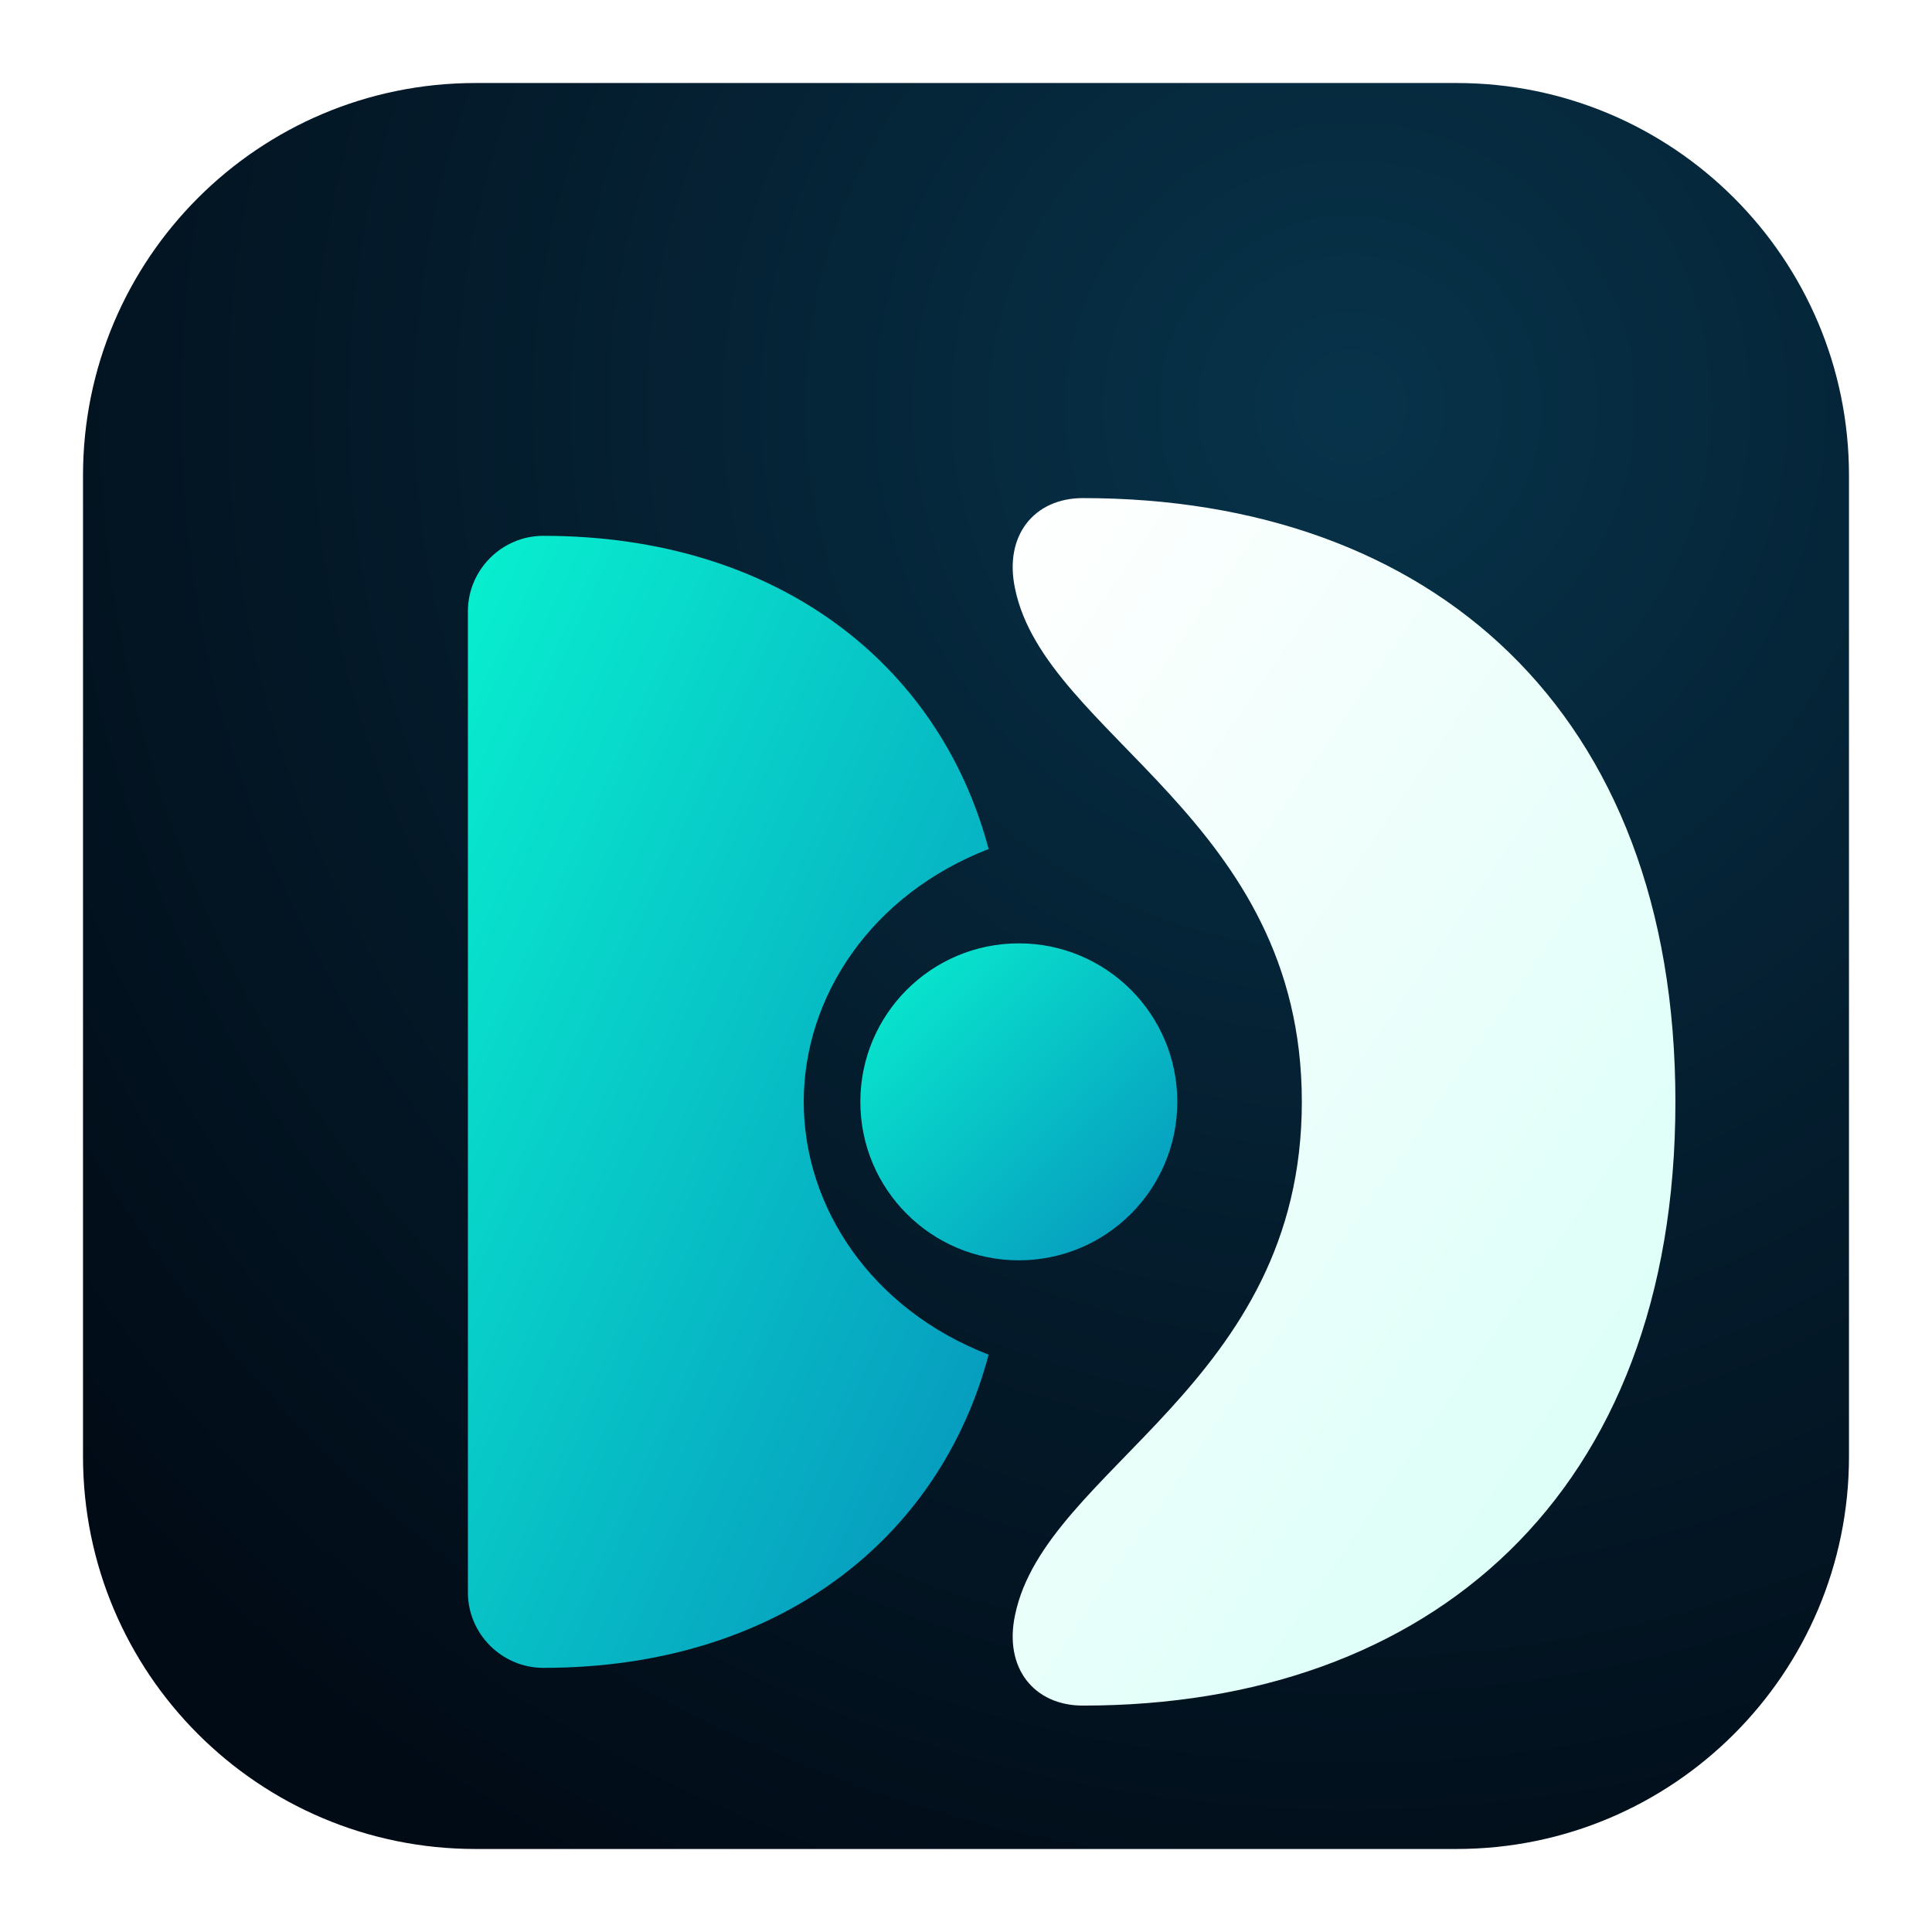
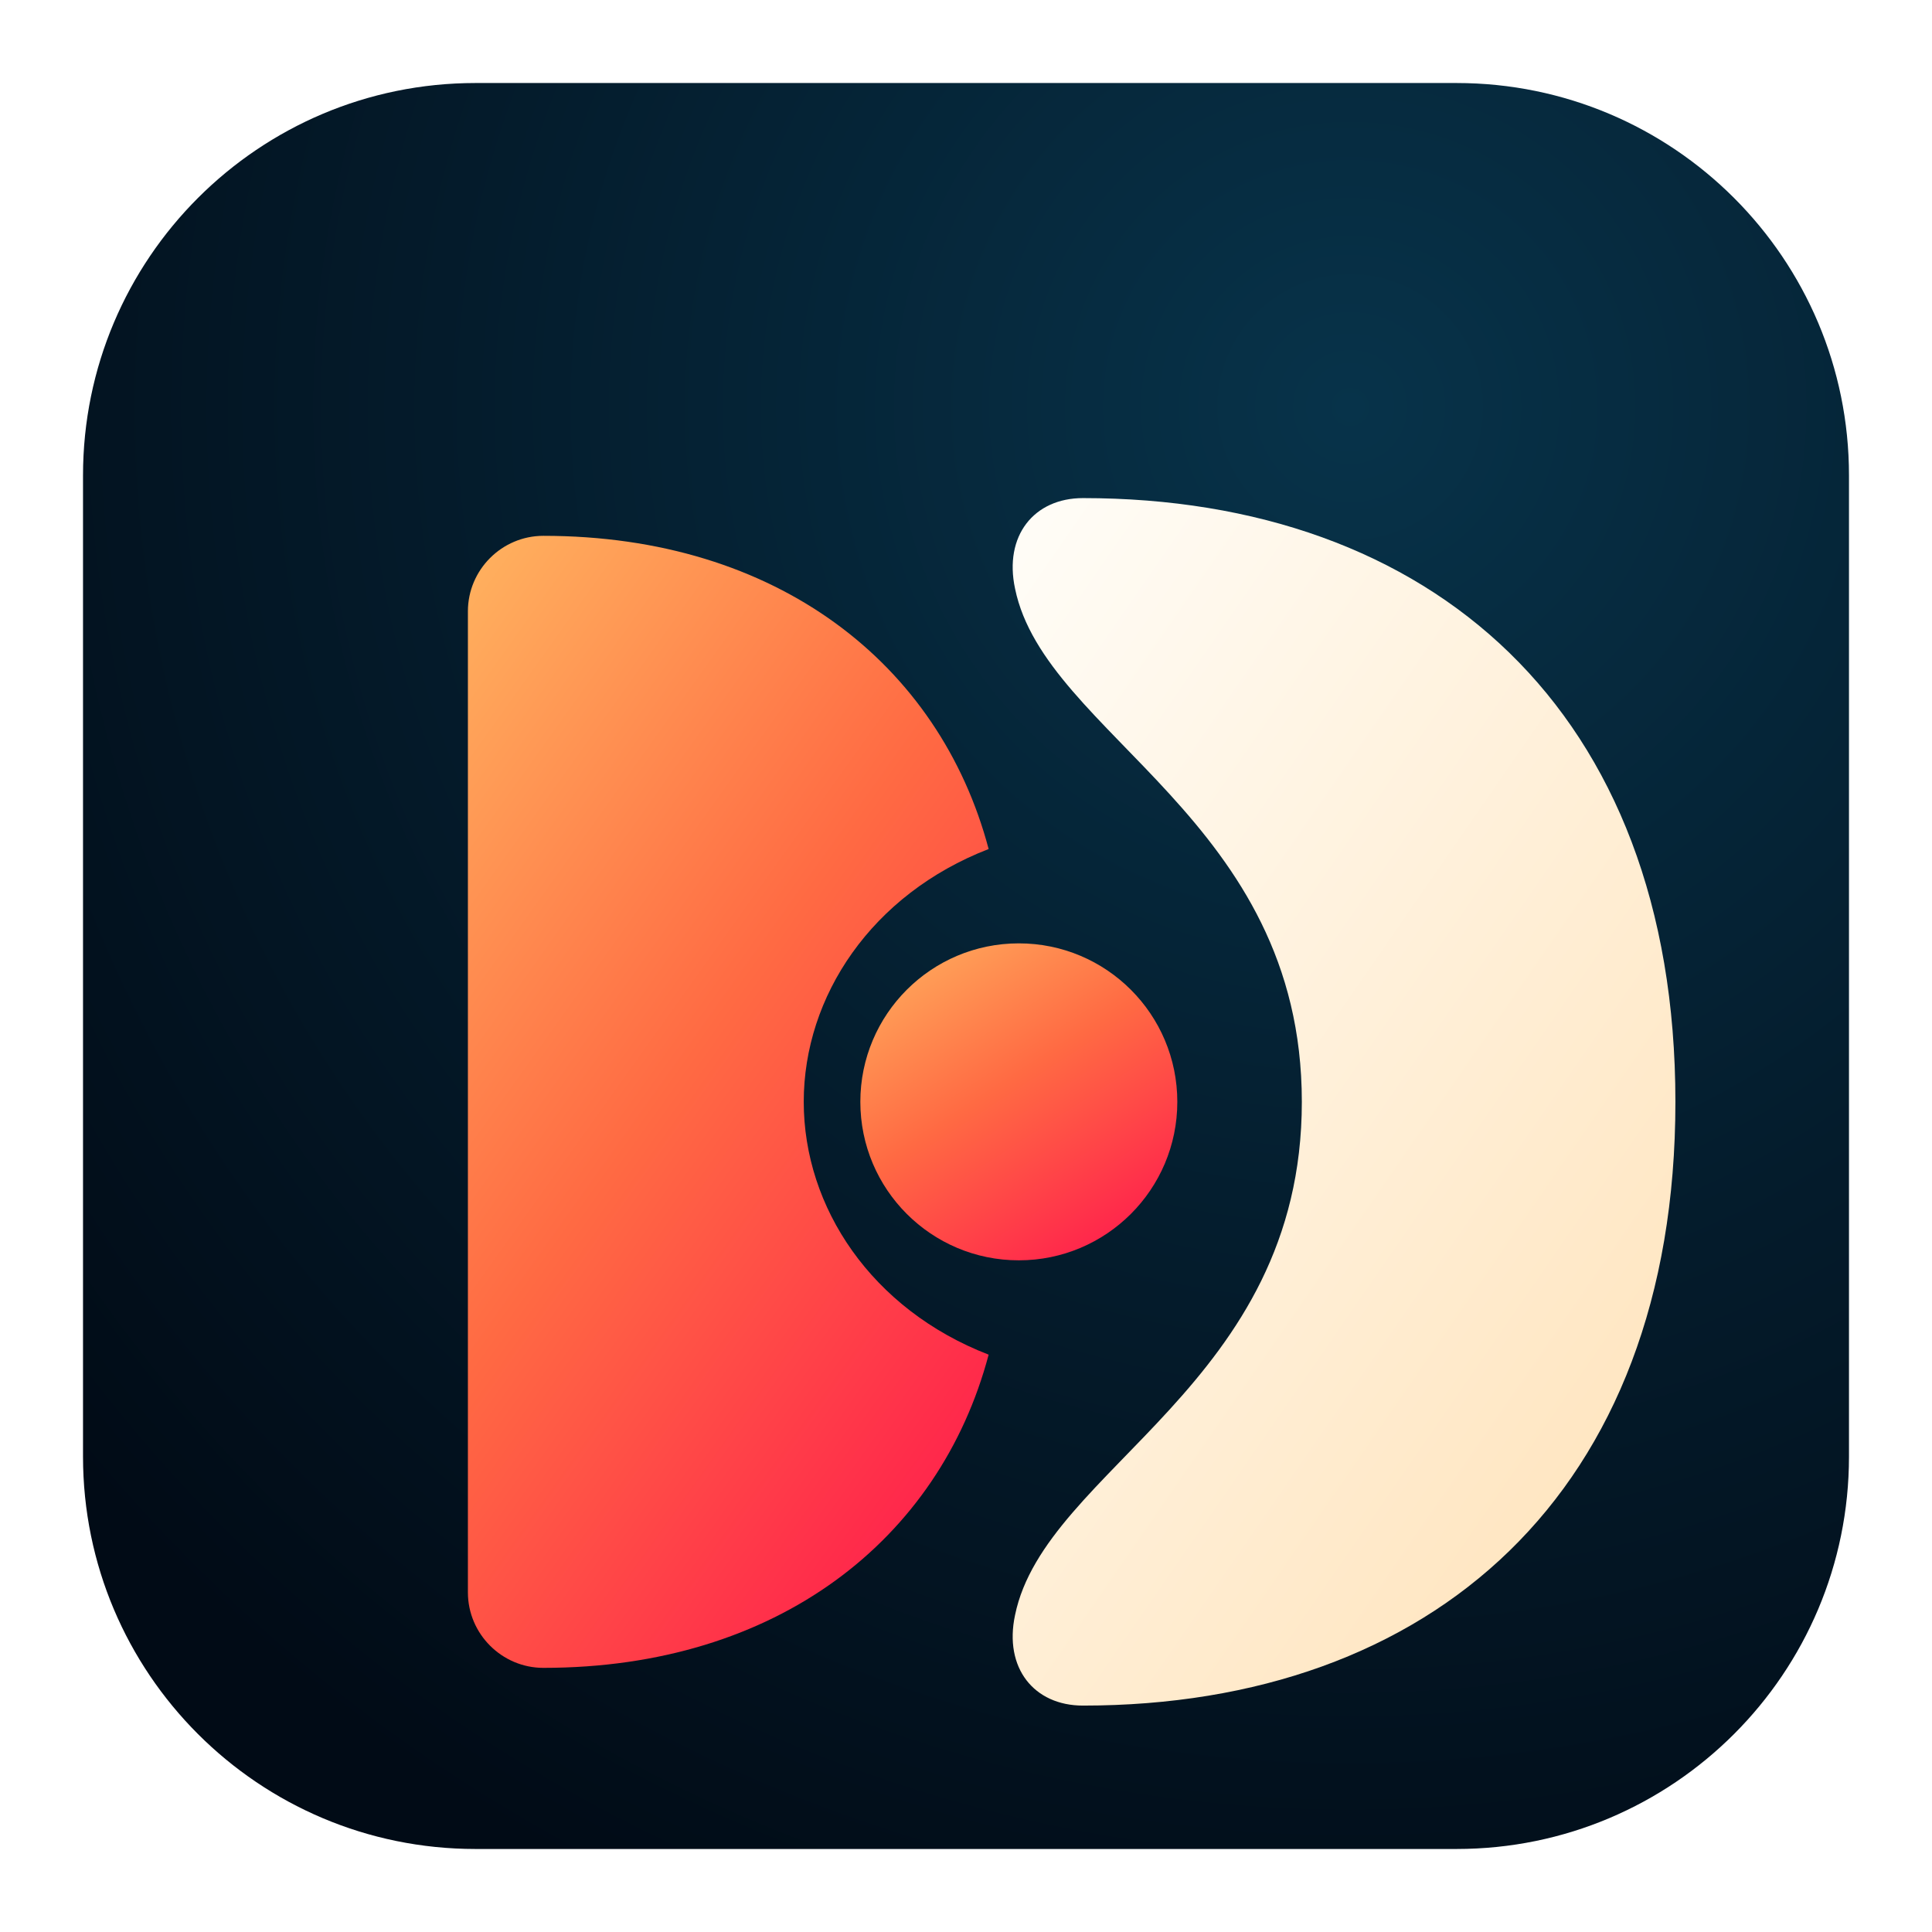
<svg xmlns="http://www.w3.org/2000/svg" viewBox="0 0 512 512" role="img" aria-labelledby="title">
  <defs>
    <radialGradient id="bg" cx="72%" cy="18%" r="95%">
      <stop offset="0" stop-color="#07334a" />
      <stop offset="0.55" stop-color="#041b2b" />
      <stop offset="1" stop-color="#010b16" />
    </radialGradient>
-     <linearGradient id="mint" x1="0" y1="0" x2="1" y2="1">
-       <stop offset="0" stop-color="#08f0cf" />
-       <stop offset="1" stop-color="#0792bd" />
+     <linearGradient id="mint" x1="0" y1="0" x2="0.65" y2="1">
+       <stop offset="0" stop-color="#ffb35f" />
+       <stop offset="0.52" stop-color="#ff6a43" />
+       <stop offset="1" stop-color="#ff274b" />
    </linearGradient>
    <linearGradient id="light" x1="0" y1="0" x2="0.8" y2="1">
-       <stop offset="0" stop-color="#ffffff" />
-       <stop offset="1" stop-color="#d9fff7" />
+       <stop offset="0" stop-color="#fffdf8" />
+       <stop offset="1" stop-color="#ffe4bd" />
    </linearGradient>
  </defs>
  <rect x="22" y="22" width="468" height="468" rx="104" fill="url(#bg)" />
  <path d="M144 142c62 0 105 34 118 83-31 12-49 39-49 67s18 55 49 67c-13 49-56 83-118 83-11 0-20-9-20-20V162c0-11 9-20 20-20Z" fill="url(#mint)" />
  <path d="M287 132c92 0 157 56 157 160s-65 160-157 160c-13 0-21-10-18-24 8-39 76-61 76-136s-68-97-76-136c-3-14 5-24 18-24Z" fill="url(#light)" />
  <circle cx="270" cy="292" r="42" fill="url(#mint)" />
</svg>
